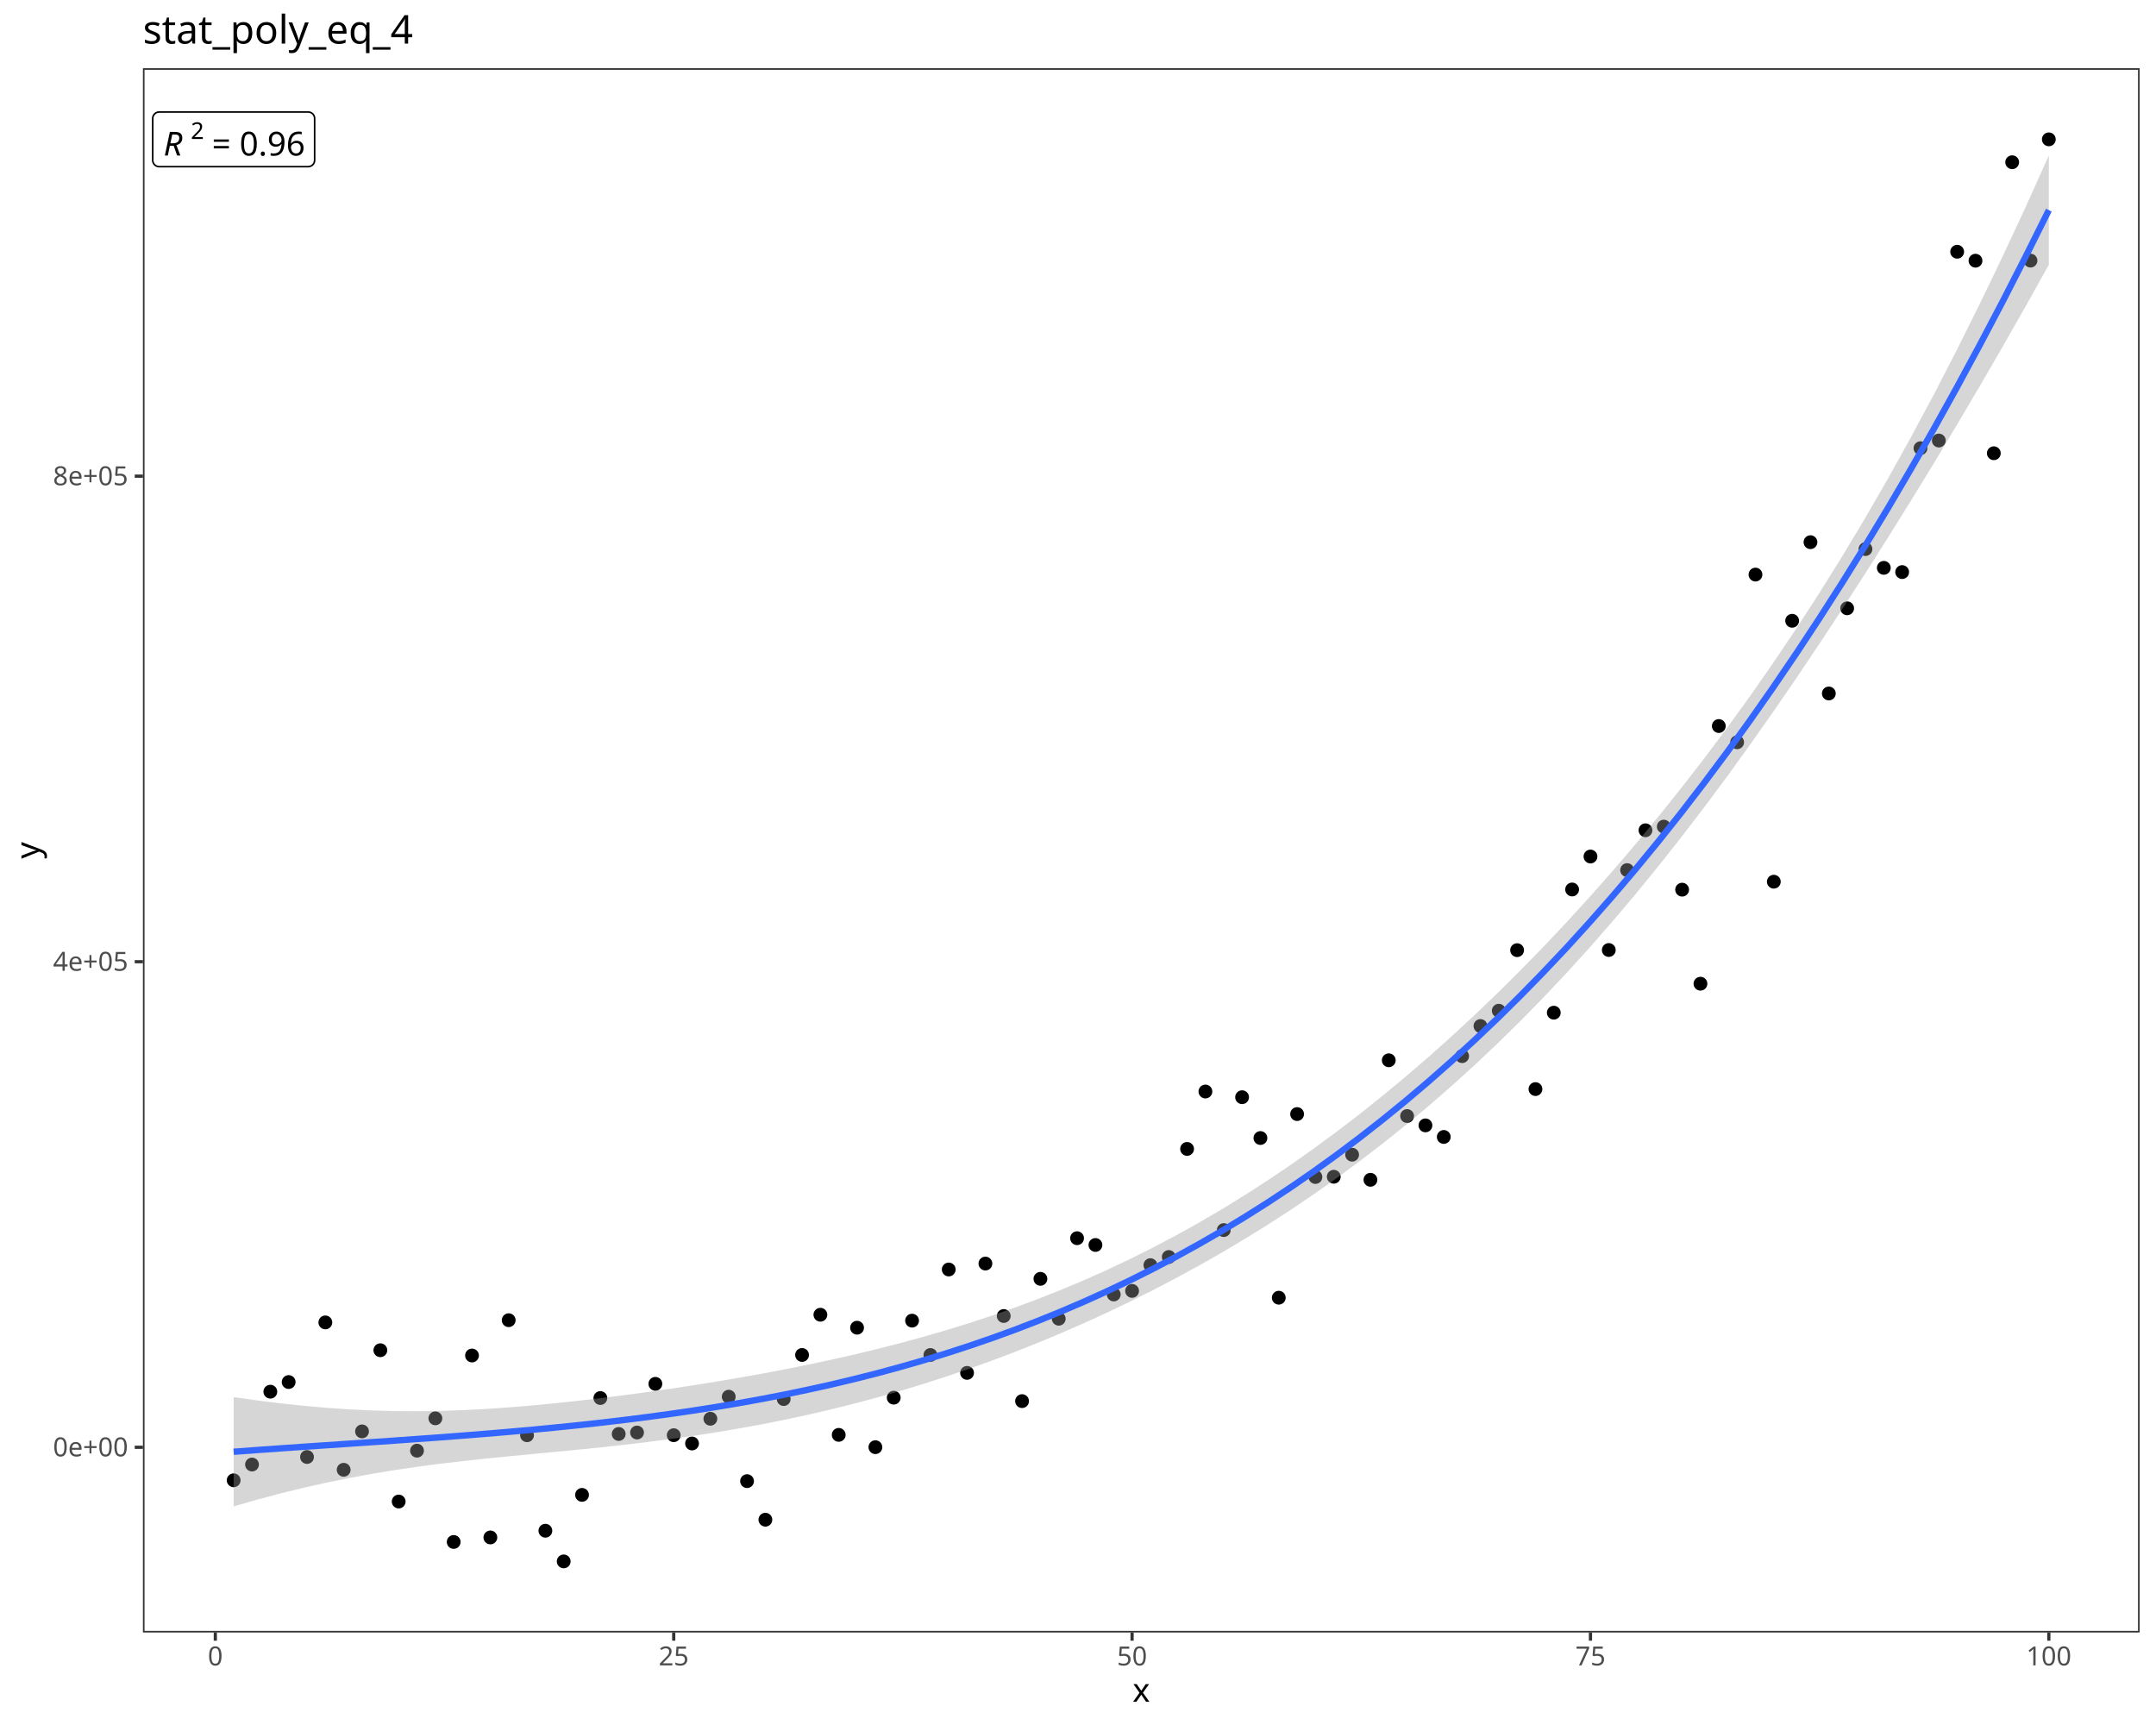
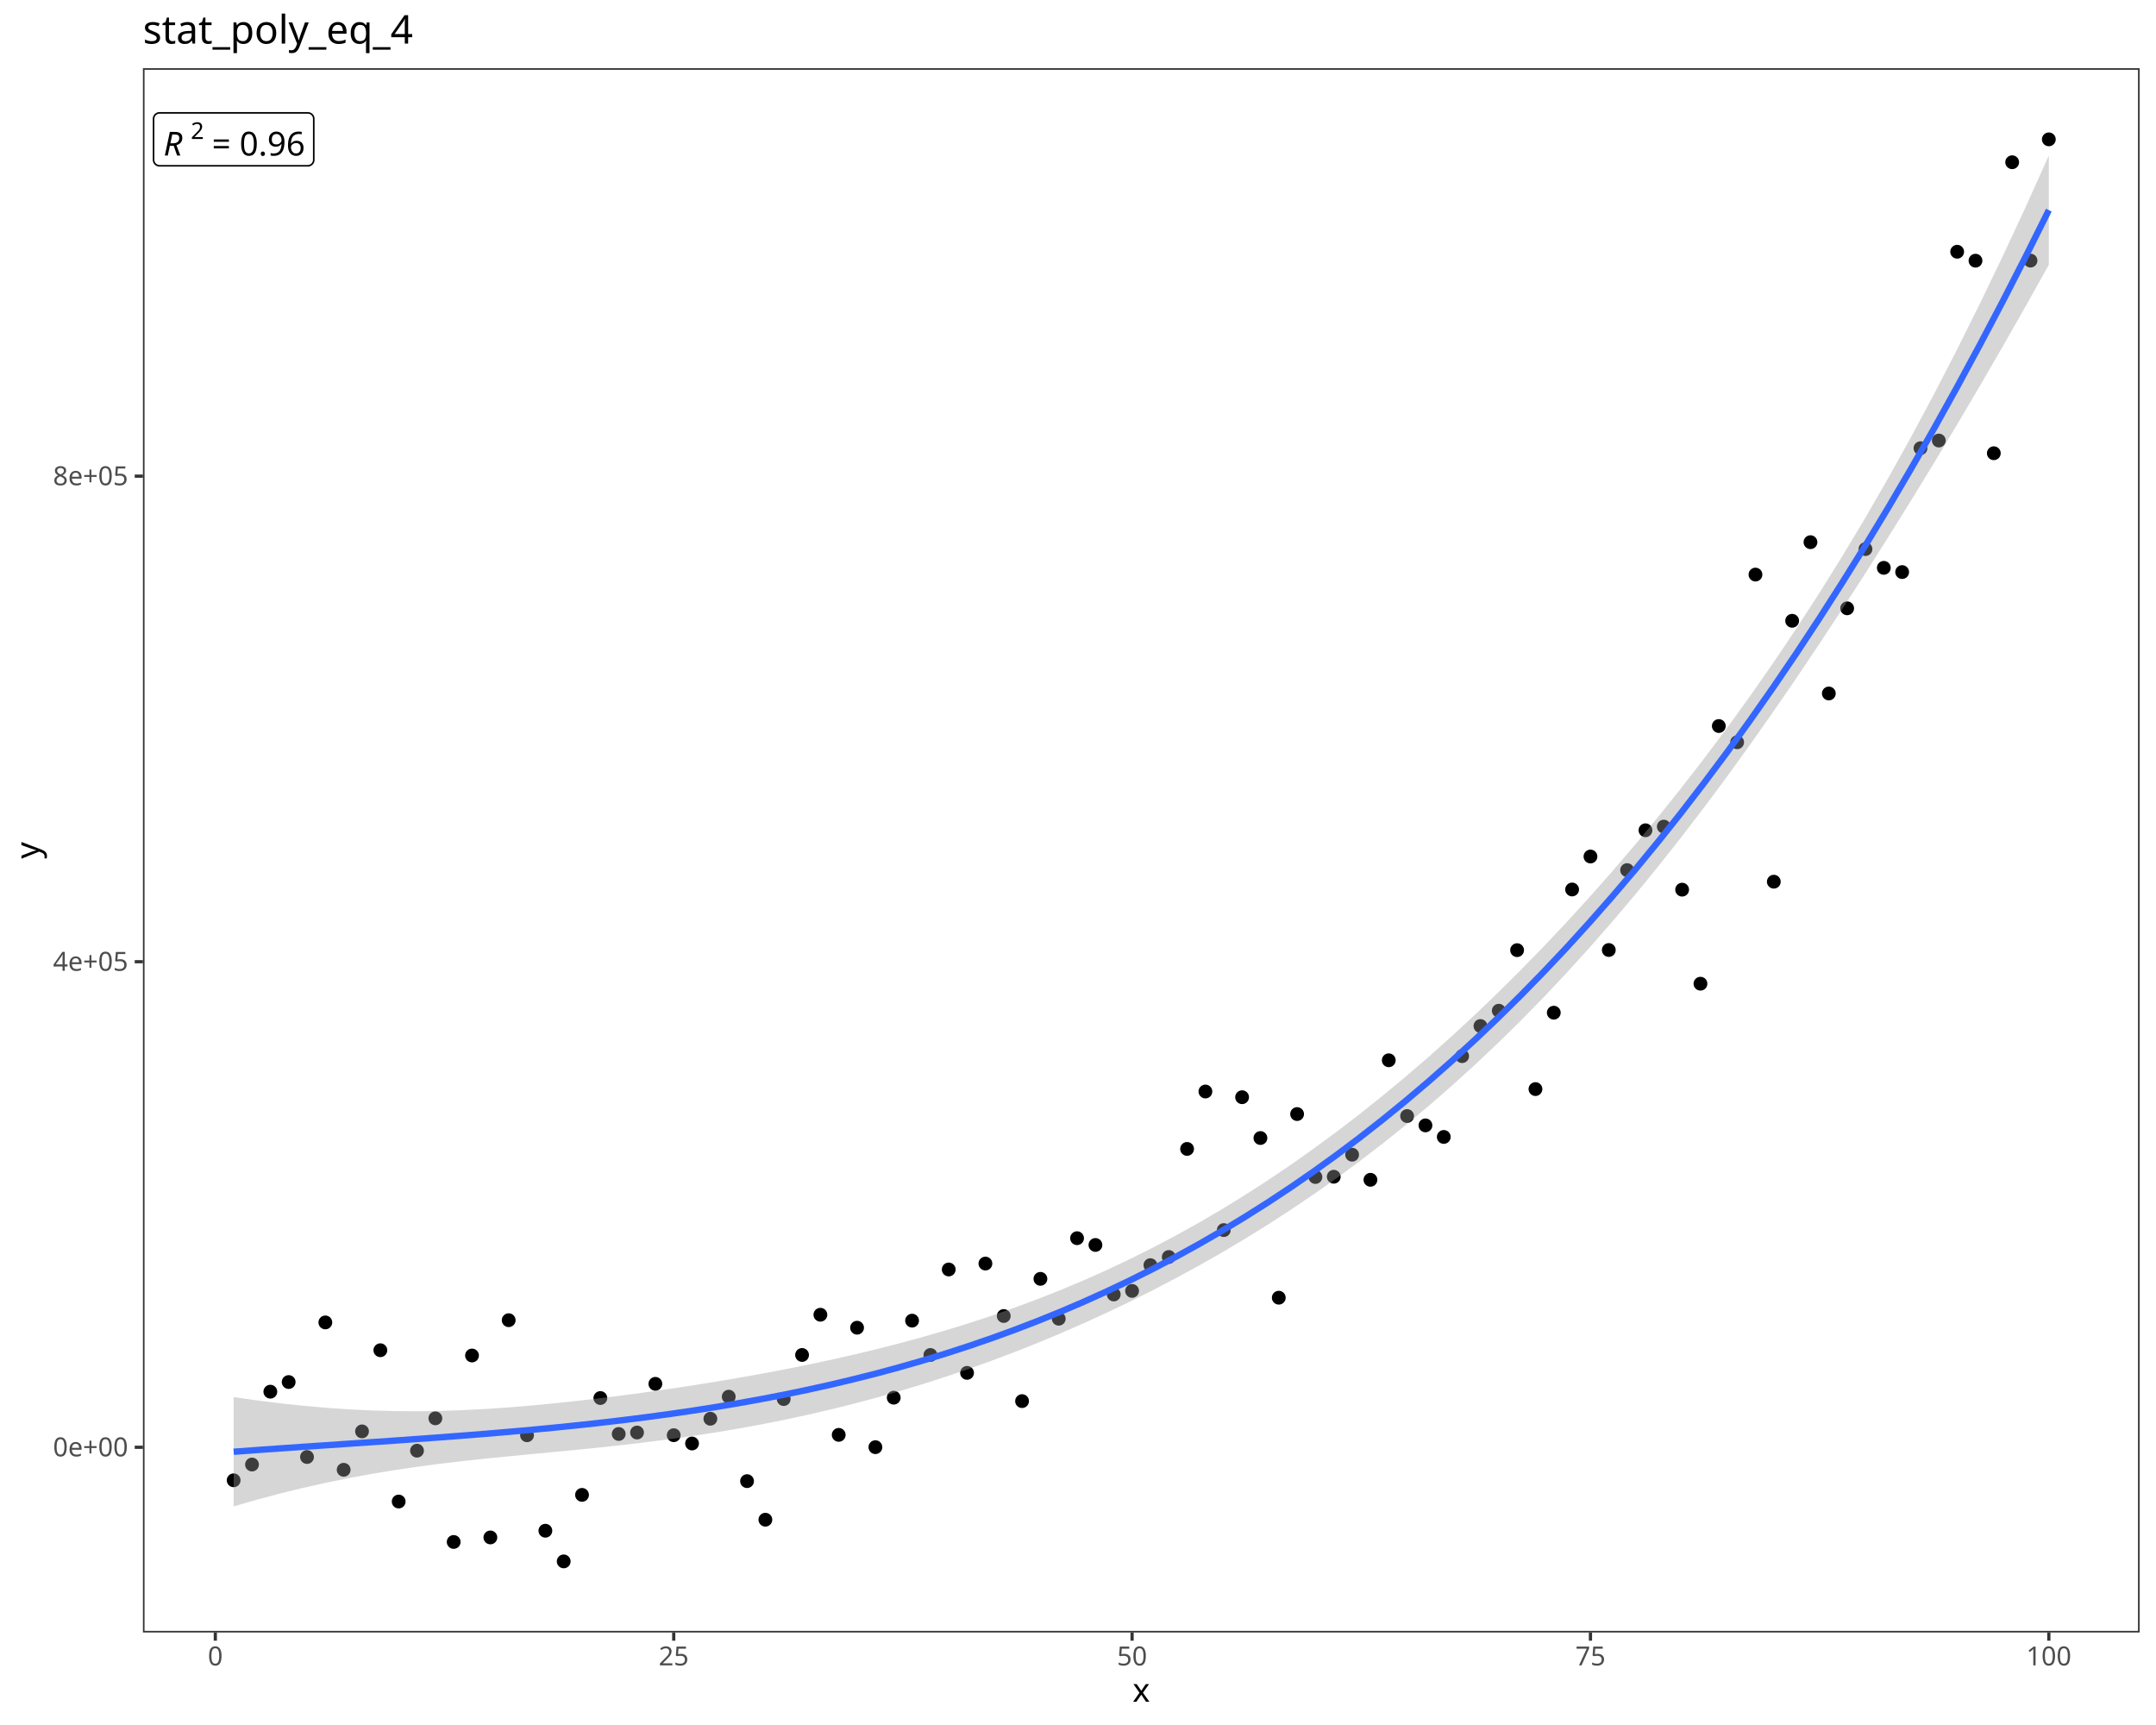
<svg xmlns="http://www.w3.org/2000/svg" class="svglite" data-engine-version="2.0" width="720.00pt" height="576.00pt" viewBox="0 0 720.00 576.00">
  <defs>
    <style type="text/css">
    .svglite line, .svglite polyline, .svglite polygon, .svglite path, .svglite rect, .svglite circle {
      fill: none;
      stroke: #000000;
      stroke-linecap: round;
      stroke-linejoin: round;
      stroke-miterlimit: 10.00;
    }
  </style>
  </defs>
  <rect width="100%" height="100%" style="stroke: none; fill: #FFFFFF;" />
  <defs>
    <clipPath id="cpMC4wMHw3MjAuMDB8MC4wMHw1NzYuMDA=">
      <rect x="0.00" y="0.00" width="720.00" height="576.00" />
    </clipPath>
  </defs>
  <g clip-path="url(#cpMC4wMHw3MjAuMDB8MC4wMHw1NzYuMDA=)">
    <rect x="0.00" y="0.00" width="720.00" height="576.00" style="stroke-width: 1.07; stroke: #FFFFFF; fill: #FFFFFF;" />
  </g>
  <defs>
    <clipPath id="cpNDcuNzN8NzE0LjUyfDIyLjc4fDU0NS4xMQ==">
      <rect x="47.73" y="22.78" width="666.80" height="522.33" />
    </clipPath>
  </defs>
  <g clip-path="url(#cpNDcuNzN8NzE0LjUyfDIyLjc4fDU0NS4xMQ==)">
    <rect x="47.73" y="22.78" width="666.80" height="522.33" style="stroke-width: 1.07; stroke: none; fill: #FFFFFF;" />
    <circle cx="78.03" cy="494.29" r="1.95" style="stroke-width: 0.71; fill: #000000;" />
    <circle cx="84.16" cy="489.03" r="1.95" style="stroke-width: 0.71; fill: #000000;" />
    <circle cx="90.28" cy="464.70" r="1.95" style="stroke-width: 0.71; fill: #000000;" />
    <circle cx="96.40" cy="461.48" r="1.95" style="stroke-width: 0.71; fill: #000000;" />
    <circle cx="102.53" cy="486.51" r="1.95" style="stroke-width: 0.71; fill: #000000;" />
    <circle cx="108.65" cy="441.57" r="1.95" style="stroke-width: 0.71; fill: #000000;" />
    <circle cx="114.77" cy="490.78" r="1.95" style="stroke-width: 0.71; fill: #000000;" />
    <circle cx="120.90" cy="477.96" r="1.95" style="stroke-width: 0.71; fill: #000000;" />
    <circle cx="127.02" cy="450.86" r="1.95" style="stroke-width: 0.71; fill: #000000;" />
    <circle cx="133.14" cy="501.38" r="1.95" style="stroke-width: 0.71; fill: #000000;" />
    <circle cx="139.26" cy="484.40" r="1.95" style="stroke-width: 0.71; fill: #000000;" />
    <circle cx="145.39" cy="473.60" r="1.95" style="stroke-width: 0.71; fill: #000000;" />
    <circle cx="151.51" cy="514.88" r="1.95" style="stroke-width: 0.71; fill: #000000;" />
    <circle cx="157.63" cy="452.62" r="1.95" style="stroke-width: 0.71; fill: #000000;" />
    <circle cx="163.76" cy="513.37" r="1.95" style="stroke-width: 0.71; fill: #000000;" />
    <circle cx="169.88" cy="440.83" r="1.95" style="stroke-width: 0.71; fill: #000000;" />
    <circle cx="176.00" cy="479.25" r="1.95" style="stroke-width: 0.71; fill: #000000;" />
    <circle cx="182.13" cy="511.13" r="1.95" style="stroke-width: 0.71; fill: #000000;" />
    <circle cx="188.25" cy="521.37" r="1.95" style="stroke-width: 0.71; fill: #000000;" />
    <circle cx="194.37" cy="499.16" r="1.95" style="stroke-width: 0.71; fill: #000000;" />
    <circle cx="200.49" cy="466.82" r="1.95" style="stroke-width: 0.71; fill: #000000;" />
    <circle cx="206.62" cy="478.82" r="1.95" style="stroke-width: 0.71; fill: #000000;" />
    <circle cx="212.74" cy="478.34" r="1.95" style="stroke-width: 0.71; fill: #000000;" />
    <circle cx="218.86" cy="462.08" r="1.95" style="stroke-width: 0.71; fill: #000000;" />
    <circle cx="224.99" cy="479.23" r="1.95" style="stroke-width: 0.71; fill: #000000;" />
    <circle cx="231.11" cy="482.00" r="1.95" style="stroke-width: 0.71; fill: #000000;" />
    <circle cx="237.23" cy="473.74" r="1.95" style="stroke-width: 0.71; fill: #000000;" />
    <circle cx="243.36" cy="466.37" r="1.95" style="stroke-width: 0.71; fill: #000000;" />
    <circle cx="249.48" cy="494.57" r="1.95" style="stroke-width: 0.71; fill: #000000;" />
    <circle cx="255.60" cy="507.45" r="1.95" style="stroke-width: 0.71; fill: #000000;" />
    <circle cx="261.72" cy="467.16" r="1.95" style="stroke-width: 0.71; fill: #000000;" />
    <circle cx="267.85" cy="452.44" r="1.95" style="stroke-width: 0.71; fill: #000000;" />
    <circle cx="273.97" cy="439.01" r="1.95" style="stroke-width: 0.71; fill: #000000;" />
    <circle cx="280.09" cy="479.12" r="1.95" style="stroke-width: 0.71; fill: #000000;" />
    <circle cx="286.22" cy="443.34" r="1.95" style="stroke-width: 0.71; fill: #000000;" />
    <circle cx="292.34" cy="483.23" r="1.95" style="stroke-width: 0.71; fill: #000000;" />
    <circle cx="298.46" cy="466.70" r="1.95" style="stroke-width: 0.71; fill: #000000;" />
    <circle cx="304.59" cy="440.98" r="1.95" style="stroke-width: 0.71; fill: #000000;" />
    <circle cx="310.71" cy="452.45" r="1.95" style="stroke-width: 0.71; fill: #000000;" />
    <circle cx="316.83" cy="423.90" r="1.95" style="stroke-width: 0.71; fill: #000000;" />
    <circle cx="322.95" cy="458.42" r="1.95" style="stroke-width: 0.71; fill: #000000;" />
    <circle cx="329.08" cy="421.92" r="1.95" style="stroke-width: 0.71; fill: #000000;" />
    <circle cx="335.20" cy="439.43" r="1.95" style="stroke-width: 0.71; fill: #000000;" />
    <circle cx="341.32" cy="467.85" r="1.95" style="stroke-width: 0.71; fill: #000000;" />
    <circle cx="347.45" cy="427.02" r="1.95" style="stroke-width: 0.71; fill: #000000;" />
    <circle cx="353.57" cy="440.34" r="1.95" style="stroke-width: 0.71; fill: #000000;" />
    <circle cx="359.69" cy="413.45" r="1.95" style="stroke-width: 0.71; fill: #000000;" />
    <circle cx="365.82" cy="415.71" r="1.95" style="stroke-width: 0.71; fill: #000000;" />
    <circle cx="371.94" cy="432.24" r="1.95" style="stroke-width: 0.71; fill: #000000;" />
    <circle cx="378.06" cy="431.05" r="1.95" style="stroke-width: 0.71; fill: #000000;" />
    <circle cx="384.18" cy="422.45" r="1.95" style="stroke-width: 0.71; fill: #000000;" />
    <circle cx="390.31" cy="419.73" r="1.95" style="stroke-width: 0.71; fill: #000000;" />
    <circle cx="396.43" cy="383.64" r="1.95" style="stroke-width: 0.71; fill: #000000;" />
    <circle cx="402.55" cy="364.47" r="1.95" style="stroke-width: 0.71; fill: #000000;" />
    <circle cx="408.68" cy="410.74" r="1.95" style="stroke-width: 0.71; fill: #000000;" />
    <circle cx="414.80" cy="366.37" r="1.95" style="stroke-width: 0.71; fill: #000000;" />
    <circle cx="420.92" cy="380.00" r="1.95" style="stroke-width: 0.71; fill: #000000;" />
    <circle cx="427.05" cy="433.32" r="1.95" style="stroke-width: 0.71; fill: #000000;" />
    <circle cx="433.17" cy="372.00" r="1.95" style="stroke-width: 0.71; fill: #000000;" />
    <circle cx="439.29" cy="393.02" r="1.95" style="stroke-width: 0.71; fill: #000000;" />
    <circle cx="445.41" cy="392.93" r="1.95" style="stroke-width: 0.71; fill: #000000;" />
    <circle cx="451.54" cy="385.57" r="1.95" style="stroke-width: 0.71; fill: #000000;" />
    <circle cx="457.66" cy="393.95" r="1.95" style="stroke-width: 0.71; fill: #000000;" />
    <circle cx="463.78" cy="354.04" r="1.95" style="stroke-width: 0.71; fill: #000000;" />
    <circle cx="469.91" cy="372.66" r="1.95" style="stroke-width: 0.71; fill: #000000;" />
    <circle cx="476.03" cy="375.78" r="1.95" style="stroke-width: 0.71; fill: #000000;" />
    <circle cx="482.15" cy="379.64" r="1.95" style="stroke-width: 0.71; fill: #000000;" />
    <circle cx="488.28" cy="352.66" r="1.95" style="stroke-width: 0.71; fill: #000000;" />
    <circle cx="494.40" cy="342.60" r="1.95" style="stroke-width: 0.71; fill: #000000;" />
    <circle cx="500.52" cy="337.49" r="1.95" style="stroke-width: 0.71; fill: #000000;" />
    <circle cx="506.64" cy="317.27" r="1.95" style="stroke-width: 0.71; fill: #000000;" />
    <circle cx="512.77" cy="363.66" r="1.95" style="stroke-width: 0.71; fill: #000000;" />
    <circle cx="518.89" cy="338.15" r="1.95" style="stroke-width: 0.71; fill: #000000;" />
    <circle cx="525.01" cy="297.01" r="1.95" style="stroke-width: 0.71; fill: #000000;" />
    <circle cx="531.14" cy="286.00" r="1.95" style="stroke-width: 0.71; fill: #000000;" />
    <circle cx="537.26" cy="317.22" r="1.95" style="stroke-width: 0.71; fill: #000000;" />
    <circle cx="543.38" cy="290.54" r="1.95" style="stroke-width: 0.71; fill: #000000;" />
    <circle cx="549.51" cy="277.24" r="1.95" style="stroke-width: 0.71; fill: #000000;" />
    <circle cx="555.63" cy="276.02" r="1.95" style="stroke-width: 0.71; fill: #000000;" />
    <circle cx="561.75" cy="297.07" r="1.95" style="stroke-width: 0.71; fill: #000000;" />
    <circle cx="567.87" cy="328.47" r="1.95" style="stroke-width: 0.71; fill: #000000;" />
    <circle cx="574.00" cy="242.43" r="1.95" style="stroke-width: 0.71; fill: #000000;" />
    <circle cx="580.12" cy="247.85" r="1.95" style="stroke-width: 0.71; fill: #000000;" />
    <circle cx="586.24" cy="191.86" r="1.95" style="stroke-width: 0.71; fill: #000000;" />
    <circle cx="592.37" cy="294.41" r="1.95" style="stroke-width: 0.71; fill: #000000;" />
    <circle cx="598.49" cy="207.29" r="1.95" style="stroke-width: 0.71; fill: #000000;" />
    <circle cx="604.61" cy="181.04" r="1.95" style="stroke-width: 0.71; fill: #000000;" />
    <circle cx="610.74" cy="231.56" r="1.95" style="stroke-width: 0.71; fill: #000000;" />
    <circle cx="616.86" cy="203.12" r="1.95" style="stroke-width: 0.71; fill: #000000;" />
    <circle cx="622.98" cy="183.34" r="1.95" style="stroke-width: 0.71; fill: #000000;" />
    <circle cx="629.10" cy="189.61" r="1.95" style="stroke-width: 0.71; fill: #000000;" />
    <circle cx="635.23" cy="191.02" r="1.95" style="stroke-width: 0.71; fill: #000000;" />
    <circle cx="641.35" cy="149.66" r="1.95" style="stroke-width: 0.71; fill: #000000;" />
    <circle cx="647.47" cy="147.10" r="1.95" style="stroke-width: 0.71; fill: #000000;" />
    <circle cx="653.60" cy="84.06" r="1.95" style="stroke-width: 0.71; fill: #000000;" />
    <circle cx="659.72" cy="87.05" r="1.95" style="stroke-width: 0.71; fill: #000000;" />
    <circle cx="665.84" cy="151.34" r="1.95" style="stroke-width: 0.71; fill: #000000;" />
    <circle cx="671.97" cy="54.17" r="1.95" style="stroke-width: 0.71; fill: #000000;" />
    <circle cx="678.09" cy="87.02" r="1.95" style="stroke-width: 0.71; fill: #000000;" />
    <circle cx="684.21" cy="46.53" r="1.95" style="stroke-width: 0.71; fill: #000000;" />
    <polygon points="78.03,466.51 85.71,467.60 93.38,468.56 101.05,469.38 108.73,470.06 116.40,470.59 124.07,470.97 131.75,471.18 139.42,471.23 147.09,471.12 154.77,470.86 162.44,470.46 170.11,469.93 177.79,469.29 185.46,468.55 193.13,467.73 200.80,466.83 208.48,465.86 216.15,464.83 223.82,463.73 231.50,462.57 239.17,461.34 246.84,460.04 254.52,458.67 262.19,457.21 269.86,455.67 277.54,454.04 285.21,452.31 292.88,450.46 300.56,448.50 308.23,446.41 315.90,444.19 323.57,441.82 331.25,439.30 338.92,436.61 346.59,433.76 354.27,430.72 361.94,427.50 369.61,424.08 377.29,420.45 384.96,416.62 392.63,412.57 400.31,408.31 407.98,403.82 415.65,399.10 423.33,394.15 431.00,388.98 438.67,383.56 446.34,377.92 454.02,372.04 461.69,365.91 469.36,359.55 477.04,352.95 484.71,346.10 492.38,339.00 500.06,331.65 507.73,324.04 515.40,316.18 523.08,308.04 530.75,299.64 538.42,290.96 546.10,281.99 553.77,272.73 561.44,263.15 569.11,253.25 576.79,243.01 584.46,232.40 592.13,221.40 599.81,210.00 607.48,198.16 615.15,185.86 622.83,173.07 630.50,159.78 638.17,145.98 645.85,131.65 653.52,116.78 661.19,101.38 668.87,85.44 676.54,68.96 684.21,51.93 684.21,88.41 676.54,102.14 668.87,115.62 661.19,128.86 653.52,141.85 645.85,154.62 638.17,167.17 630.50,179.49 622.83,191.60 615.15,203.49 607.48,215.15 599.81,226.57 592.13,237.73 584.46,248.63 576.79,259.25 569.11,269.57 561.44,279.59 553.77,289.29 546.10,298.69 538.42,307.76 530.75,316.52 523.08,324.97 515.40,333.11 507.73,340.94 500.06,348.47 492.38,355.71 484.71,362.66 477.04,369.34 469.36,375.74 461.69,381.88 454.02,387.77 446.34,393.42 438.67,398.82 431.00,404.00 423.33,408.97 415.65,413.72 407.98,418.28 400.31,422.64 392.63,426.82 384.96,430.83 377.29,434.66 369.61,438.33 361.94,441.83 354.27,445.18 346.59,448.38 338.92,451.43 331.25,454.33 323.57,457.08 315.90,459.68 308.23,462.15 300.56,464.47 292.88,466.65 285.21,468.70 277.54,470.61 269.86,472.39 262.19,474.04 254.52,475.57 246.84,476.97 239.17,478.27 231.50,479.45 223.82,480.53 216.15,481.52 208.48,482.43 200.80,483.27 193.13,484.05 185.46,484.79 177.79,485.52 170.11,486.26 162.44,487.02 154.77,487.85 147.09,488.75 139.42,489.76 131.75,490.89 124.07,492.16 116.40,493.57 108.73,495.14 101.05,496.86 93.38,498.74 85.71,500.79 78.03,503.00 " style="stroke-width: 0.00; stroke: none; stroke-linecap: butt; fill: #999999; fill-opacity: 0.40;" />
    <polyline points="78.03,466.51 85.71,467.60 93.38,468.56 101.05,469.38 108.73,470.06 116.40,470.59 124.07,470.97 131.75,471.18 139.42,471.23 147.09,471.12 154.77,470.86 162.44,470.46 170.11,469.93 177.79,469.29 185.46,468.55 193.13,467.73 200.80,466.83 208.48,465.86 216.15,464.83 223.82,463.73 231.50,462.57 239.17,461.34 246.84,460.04 254.52,458.67 262.19,457.21 269.86,455.67 277.54,454.04 285.21,452.31 292.88,450.46 300.56,448.50 308.23,446.41 315.90,444.19 323.57,441.82 331.25,439.30 338.92,436.61 346.59,433.76 354.27,430.72 361.94,427.50 369.61,424.08 377.29,420.45 384.96,416.62 392.63,412.57 400.31,408.31 407.98,403.82 415.65,399.10 423.33,394.15 431.00,388.98 438.67,383.56 446.34,377.92 454.02,372.04 461.69,365.91 469.36,359.55 477.04,352.95 484.71,346.10 492.38,339.00 500.06,331.65 507.73,324.04 515.40,316.18 523.08,308.04 530.75,299.64 538.42,290.96 546.10,281.99 553.77,272.73 561.44,263.15 569.11,253.25 576.79,243.01 584.46,232.40 592.13,221.40 599.81,210.00 607.48,198.16 615.15,185.86 622.83,173.07 630.50,159.78 638.17,145.98 645.85,131.65 653.52,116.78 661.19,101.38 668.87,85.44 676.54,68.96 684.21,51.93 " style="stroke-width: 2.13; stroke: none; stroke-linecap: butt;" />
    <polyline points="684.21,88.41 676.54,102.14 668.87,115.62 661.19,128.86 653.52,141.85 645.85,154.62 638.17,167.17 630.50,179.49 622.83,191.60 615.15,203.49 607.48,215.15 599.81,226.57 592.13,237.73 584.46,248.63 576.79,259.25 569.11,269.57 561.44,279.59 553.77,289.29 546.10,298.69 538.42,307.76 530.75,316.52 523.08,324.97 515.40,333.11 507.73,340.94 500.06,348.47 492.38,355.71 484.71,362.66 477.04,369.34 469.36,375.74 461.69,381.88 454.02,387.77 446.34,393.42 438.67,398.82 431.00,404.00 423.33,408.97 415.65,413.72 407.98,418.28 400.31,422.64 392.63,426.82 384.96,430.83 377.29,434.66 369.61,438.33 361.94,441.83 354.27,445.18 346.59,448.38 338.92,451.43 331.25,454.33 323.57,457.08 315.90,459.68 308.23,462.15 300.56,464.47 292.88,466.65 285.21,468.70 277.54,470.61 269.86,472.39 262.19,474.04 254.52,475.57 246.84,476.97 239.17,478.27 231.50,479.45 223.82,480.53 216.15,481.52 208.48,482.43 200.80,483.27 193.13,484.05 185.46,484.79 177.79,485.52 170.11,486.26 162.44,487.02 154.77,487.85 147.09,488.75 139.42,489.76 131.75,490.89 124.07,492.16 116.40,493.57 108.73,495.14 101.05,496.86 93.38,498.74 85.71,500.79 78.03,503.00 " style="stroke-width: 2.13; stroke: none; stroke-linecap: butt;" />
    <polyline points="78.03,484.76 85.71,484.19 93.38,483.65 101.05,483.12 108.73,482.60 116.40,482.08 124.07,481.56 131.75,481.04 139.42,480.49 147.09,479.94 154.77,479.35 162.44,478.74 170.11,478.09 177.79,477.41 185.46,476.67 193.13,475.89 200.80,475.05 208.48,474.14 216.15,473.17 223.82,472.13 231.50,471.01 239.17,469.80 246.84,468.51 254.52,467.12 262.19,465.63 269.86,464.03 277.54,462.33 285.21,460.50 292.88,458.56 300.56,456.48 308.23,454.28 315.90,451.94 323.57,449.45 331.25,446.81 338.92,444.02 346.59,441.07 354.27,437.95 361.94,434.67 369.61,431.20 377.29,427.56 384.96,423.72 392.63,419.70 400.31,415.47 407.98,411.05 415.65,406.41 423.33,401.56 431.00,396.49 438.67,391.19 446.34,385.67 454.02,379.90 461.69,373.90 469.36,367.65 477.04,361.14 484.71,354.38 492.38,347.35 500.06,340.06 507.73,332.49 515.40,324.64 523.08,316.51 530.75,308.08 538.42,299.36 546.10,290.34 553.77,281.01 561.44,271.37 569.11,261.41 576.79,251.13 584.46,240.51 592.13,229.57 599.81,218.28 607.48,206.65 615.15,194.67 622.83,182.33 630.50,169.64 638.17,156.57 645.85,143.13 653.52,129.32 661.19,115.12 668.87,100.53 676.54,85.55 684.21,70.17 " style="stroke-width: 2.13; stroke: #3366FF; stroke-linecap: butt;" />
-     <polygon points="53.16,55.65 102.91,55.65 102.83,55.65 103.17,55.63 103.51,55.56 103.84,55.44 104.14,55.27 104.41,55.05 104.64,54.79 104.83,54.49 104.96,54.17 105.04,53.84 105.07,53.49 105.07,53.49 105.07,39.56 105.07,39.56 105.04,39.22 104.96,38.88 104.83,38.56 104.64,38.26 104.41,38.00 104.14,37.78 103.84,37.61 103.51,37.49 103.17,37.42 102.91,37.40 53.16,37.40 53.42,37.42 53.07,37.40 52.72,37.45 52.39,37.54 52.08,37.69 51.79,37.89 51.54,38.13 51.33,38.41 51.17,38.72 51.06,39.05 51.00,39.39 51.00,39.56 51.00,53.49 51.00,53.32 51.00,53.66 51.06,54.01 51.17,54.34 51.33,54.64 51.54,54.92 51.79,55.16 52.08,55.36 52.39,55.51 52.72,55.61 53.07,55.65 " style="stroke-width: 0.53; fill: #FFFFFF;" />
+     <polygon points="53.27,55.36 102.80,55.36 102.72,55.36 103.04,55.35 103.35,55.28 103.65,55.17 103.93,55.01 104.17,54.81 104.39,54.57 104.56,54.30 104.68,54.00 104.76,53.69 104.78,53.37 104.78,53.37 104.78,39.68 104.78,39.68 104.76,39.36 104.68,39.05 104.56,38.75 104.39,38.48 104.17,38.24 103.93,38.04 103.65,37.88 103.35,37.77 103.04,37.70 102.80,37.69 53.27,37.69 53.51,37.70 53.19,37.69 52.87,37.73 52.57,37.82 52.28,37.96 52.01,38.14 51.78,38.36 51.59,38.62 51.44,38.90 51.34,39.20 51.29,39.52 51.28,39.68 51.28,53.37 51.29,53.21 51.29,53.53 51.34,53.85 51.44,54.15 51.59,54.44 51.78,54.69 52.01,54.91 52.28,55.09 52.57,55.23 52.87,55.32 53.19,55.36 " style="stroke-width: 0.53; fill: #FFFFFF;" />
    <text x="54.60" y="51.94" style="font-size: 11.04px; font-style: italic; font-family: sans;" textLength="7.98px" lengthAdjust="spacingAndGlyphs">R</text>
    <text x="63.71" y="46.40" style="font-size: 7.73px; font-family: sans;" textLength="4.30px" lengthAdjust="spacingAndGlyphs">2</text>
    <text x="68.01" y="51.94" style="font-size: 11.04px; font-family: sans;" textLength="2.76px" lengthAdjust="spacingAndGlyphs"> </text>
    <text x="70.77" y="51.94" style="font-size: 11.04px; font-family: sans;" textLength="6.45px" lengthAdjust="spacingAndGlyphs">=</text>
    <text x="77.22" y="51.94" style="font-size: 11.04px; font-family: sans;" textLength="2.76px" lengthAdjust="spacingAndGlyphs"> </text>
    <text x="79.98" y="51.94" style="font-size: 11.04px; font-family: sans;" textLength="21.49px" lengthAdjust="spacingAndGlyphs">0.96</text>
    <rect x="47.73" y="22.78" width="666.80" height="522.33" style="stroke-width: 1.07; stroke: #333333;" />
  </g>
  <g clip-path="url(#cpMC4wMHw3MjAuMDB8MC4wMHw1NzYuMDA=)">
    <text x="42.79" y="486.29" text-anchor="end" style="font-size: 8.80px; fill: #4D4D4D; font-family: sans;" textLength="24.72px" lengthAdjust="spacingAndGlyphs">0e+00</text>
    <text x="42.79" y="324.15" text-anchor="end" style="font-size: 8.80px; fill: #4D4D4D; font-family: sans;" textLength="24.72px" lengthAdjust="spacingAndGlyphs">4e+05</text>
    <text x="42.79" y="162.02" text-anchor="end" style="font-size: 8.80px; fill: #4D4D4D; font-family: sans;" textLength="24.72px" lengthAdjust="spacingAndGlyphs">8e+05</text>
    <polyline points="44.99,483.26 47.73,483.26 " style="stroke-width: 1.07; stroke: #333333; stroke-linecap: butt;" />
    <polyline points="44.99,321.13 47.73,321.13 " style="stroke-width: 1.07; stroke: #333333; stroke-linecap: butt;" />
    <polyline points="44.99,158.99 47.73,158.99 " style="stroke-width: 1.07; stroke: #333333; stroke-linecap: butt;" />
    <polyline points="71.91,547.85 71.91,545.11 " style="stroke-width: 1.07; stroke: #333333; stroke-linecap: butt;" />
    <polyline points="224.99,547.85 224.99,545.11 " style="stroke-width: 1.07; stroke: #333333; stroke-linecap: butt;" />
    <polyline points="378.06,547.85 378.06,545.11 " style="stroke-width: 1.07; stroke: #333333; stroke-linecap: butt;" />
    <polyline points="531.14,547.85 531.14,545.11 " style="stroke-width: 1.07; stroke: #333333; stroke-linecap: butt;" />
    <polyline points="684.21,547.85 684.21,545.11 " style="stroke-width: 1.07; stroke: #333333; stroke-linecap: butt;" />
    <text x="71.91" y="556.10" text-anchor="middle" style="font-size: 8.80px; fill: #4D4D4D; font-family: sans;" textLength="4.89px" lengthAdjust="spacingAndGlyphs">0</text>
    <text x="224.99" y="556.10" text-anchor="middle" style="font-size: 8.80px; fill: #4D4D4D; font-family: sans;" textLength="9.79px" lengthAdjust="spacingAndGlyphs">25</text>
    <text x="378.06" y="556.10" text-anchor="middle" style="font-size: 8.80px; fill: #4D4D4D; font-family: sans;" textLength="9.79px" lengthAdjust="spacingAndGlyphs">50</text>
    <text x="531.14" y="556.10" text-anchor="middle" style="font-size: 8.80px; fill: #4D4D4D; font-family: sans;" textLength="9.79px" lengthAdjust="spacingAndGlyphs">75</text>
    <text x="684.21" y="556.10" text-anchor="middle" style="font-size: 8.80px; fill: #4D4D4D; font-family: sans;" textLength="14.68px" lengthAdjust="spacingAndGlyphs">100</text>
    <text x="381.12" y="568.24" text-anchor="middle" style="font-size: 11.00px; font-family: sans;" textLength="5.50px" lengthAdjust="spacingAndGlyphs">x</text>
    <text transform="translate(13.05,283.95) rotate(-90)" text-anchor="middle" style="font-size: 11.00px; font-family: sans;" textLength="5.50px" lengthAdjust="spacingAndGlyphs">y</text>
    <text x="47.73" y="14.56" style="font-size: 13.20px; font-family: sans;" textLength="89.55px" lengthAdjust="spacingAndGlyphs">stat_poly_eq_4</text>
  </g>
</svg>
